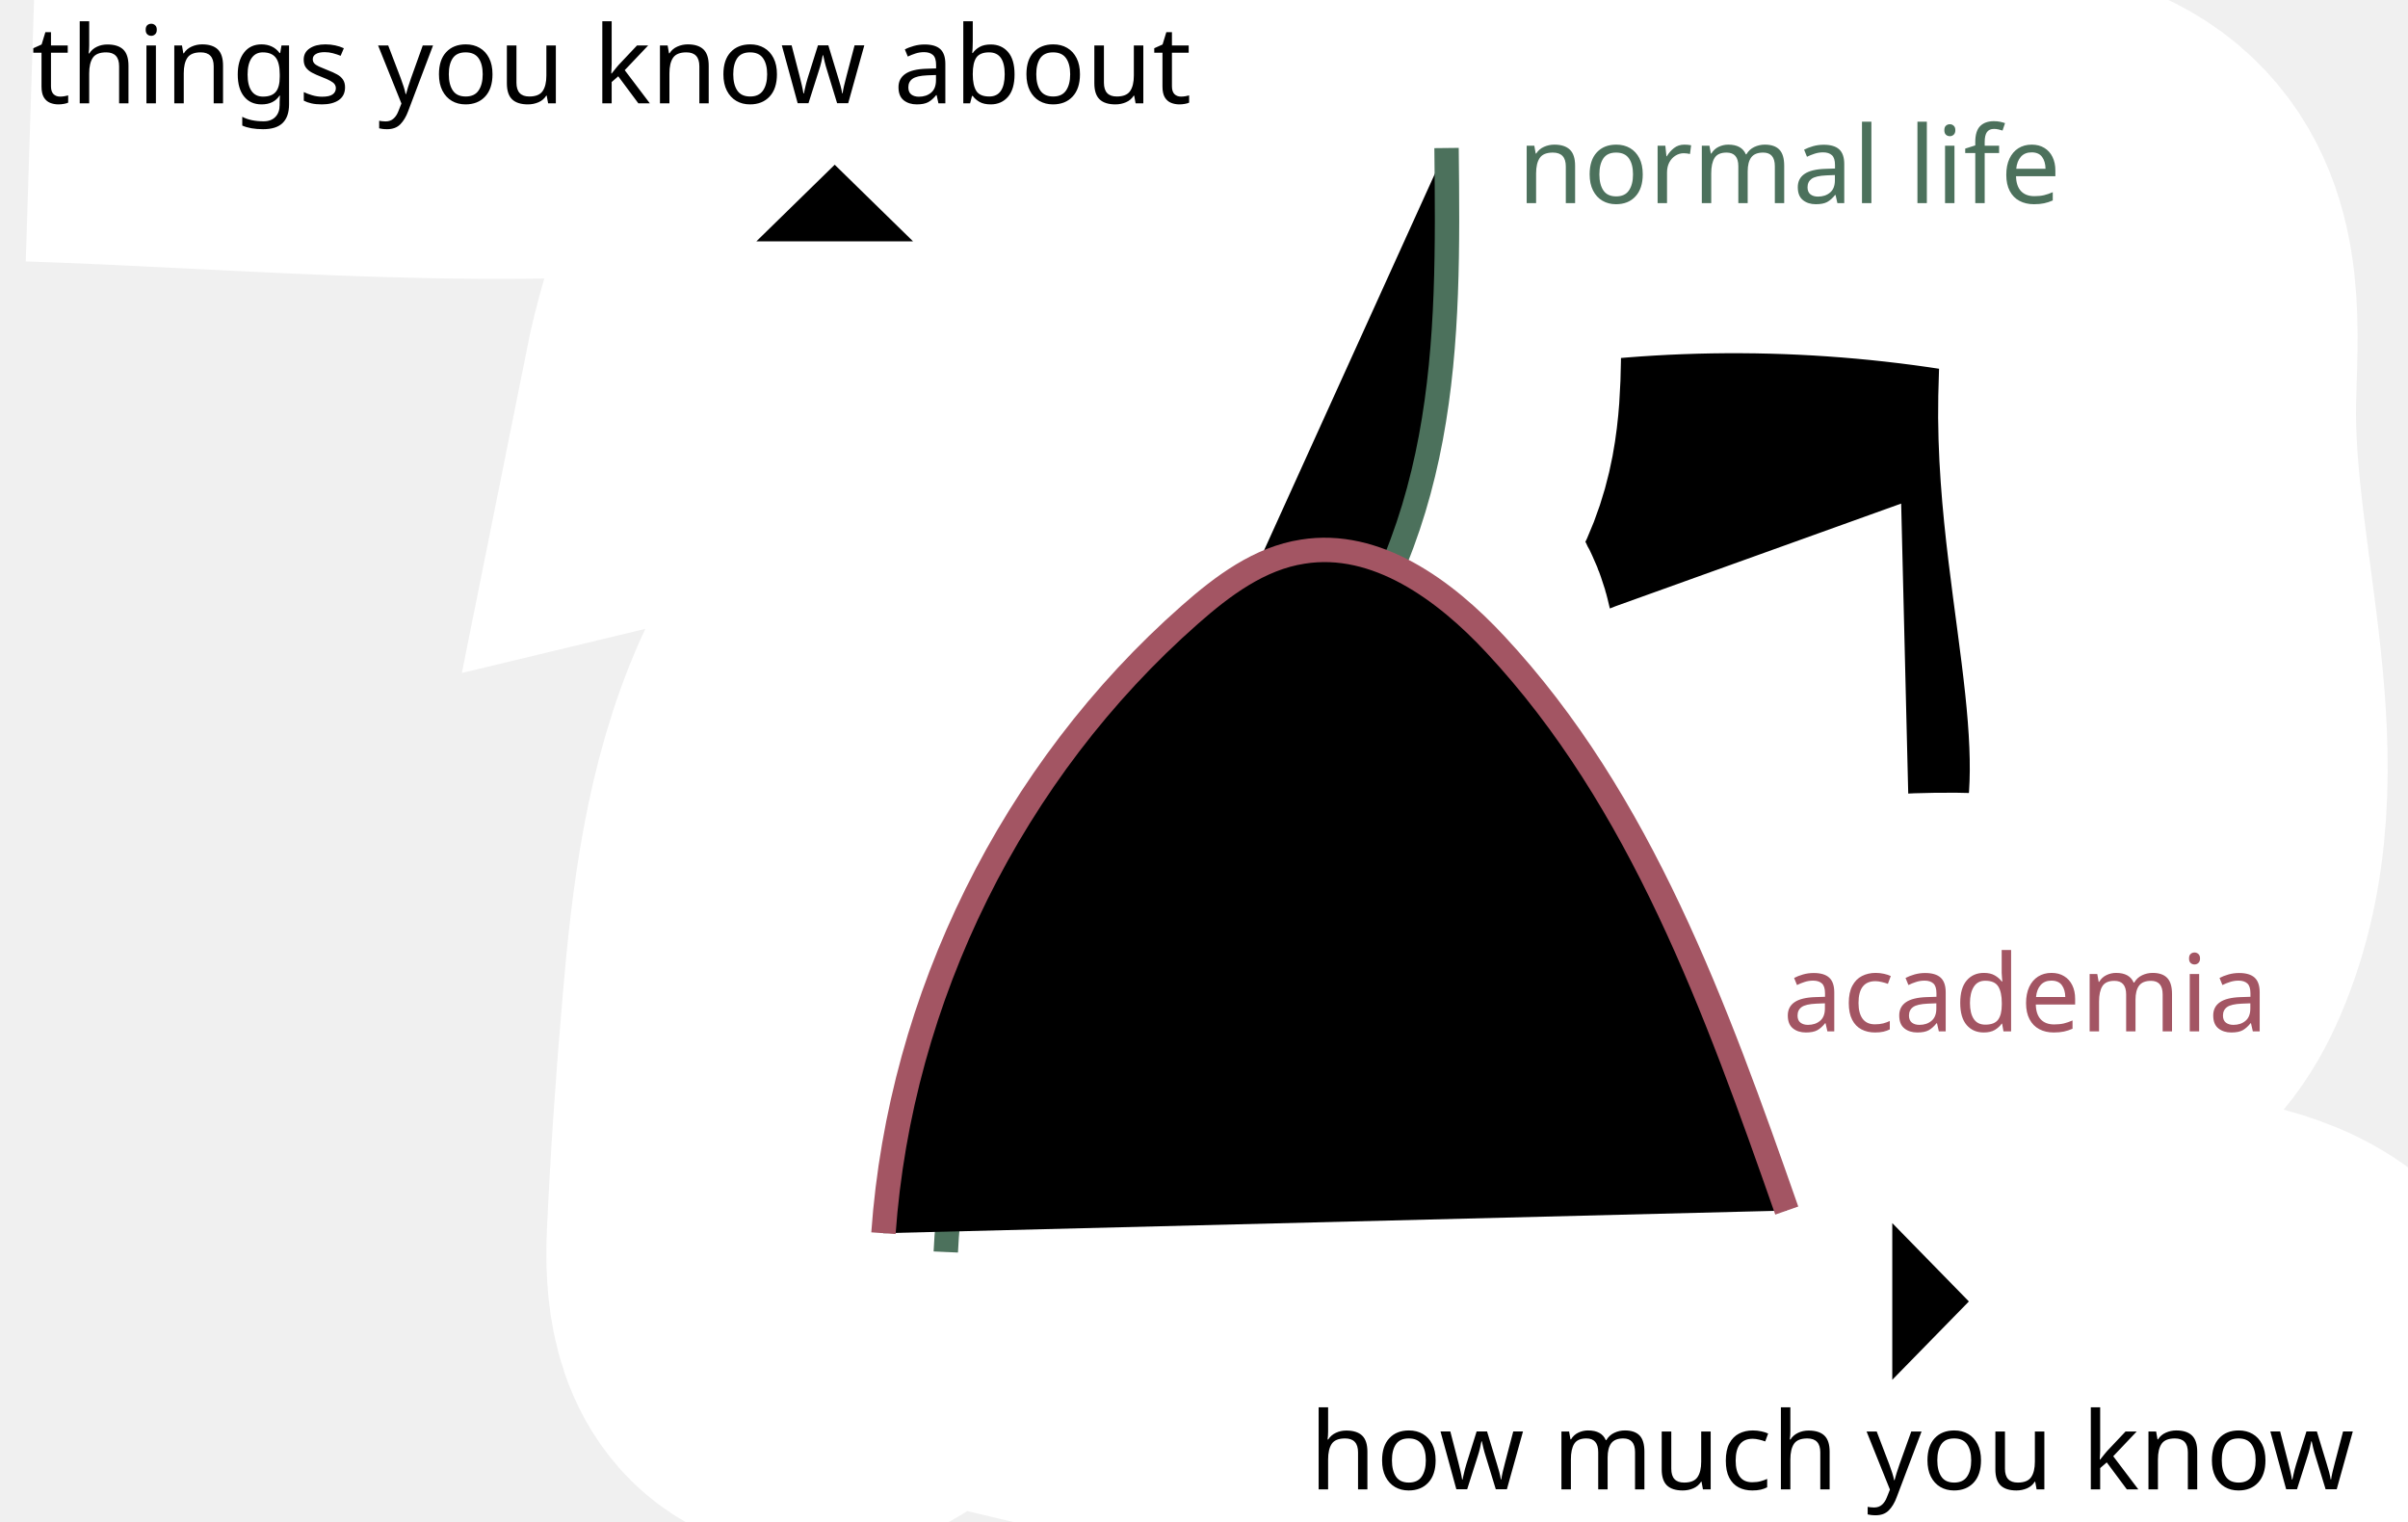
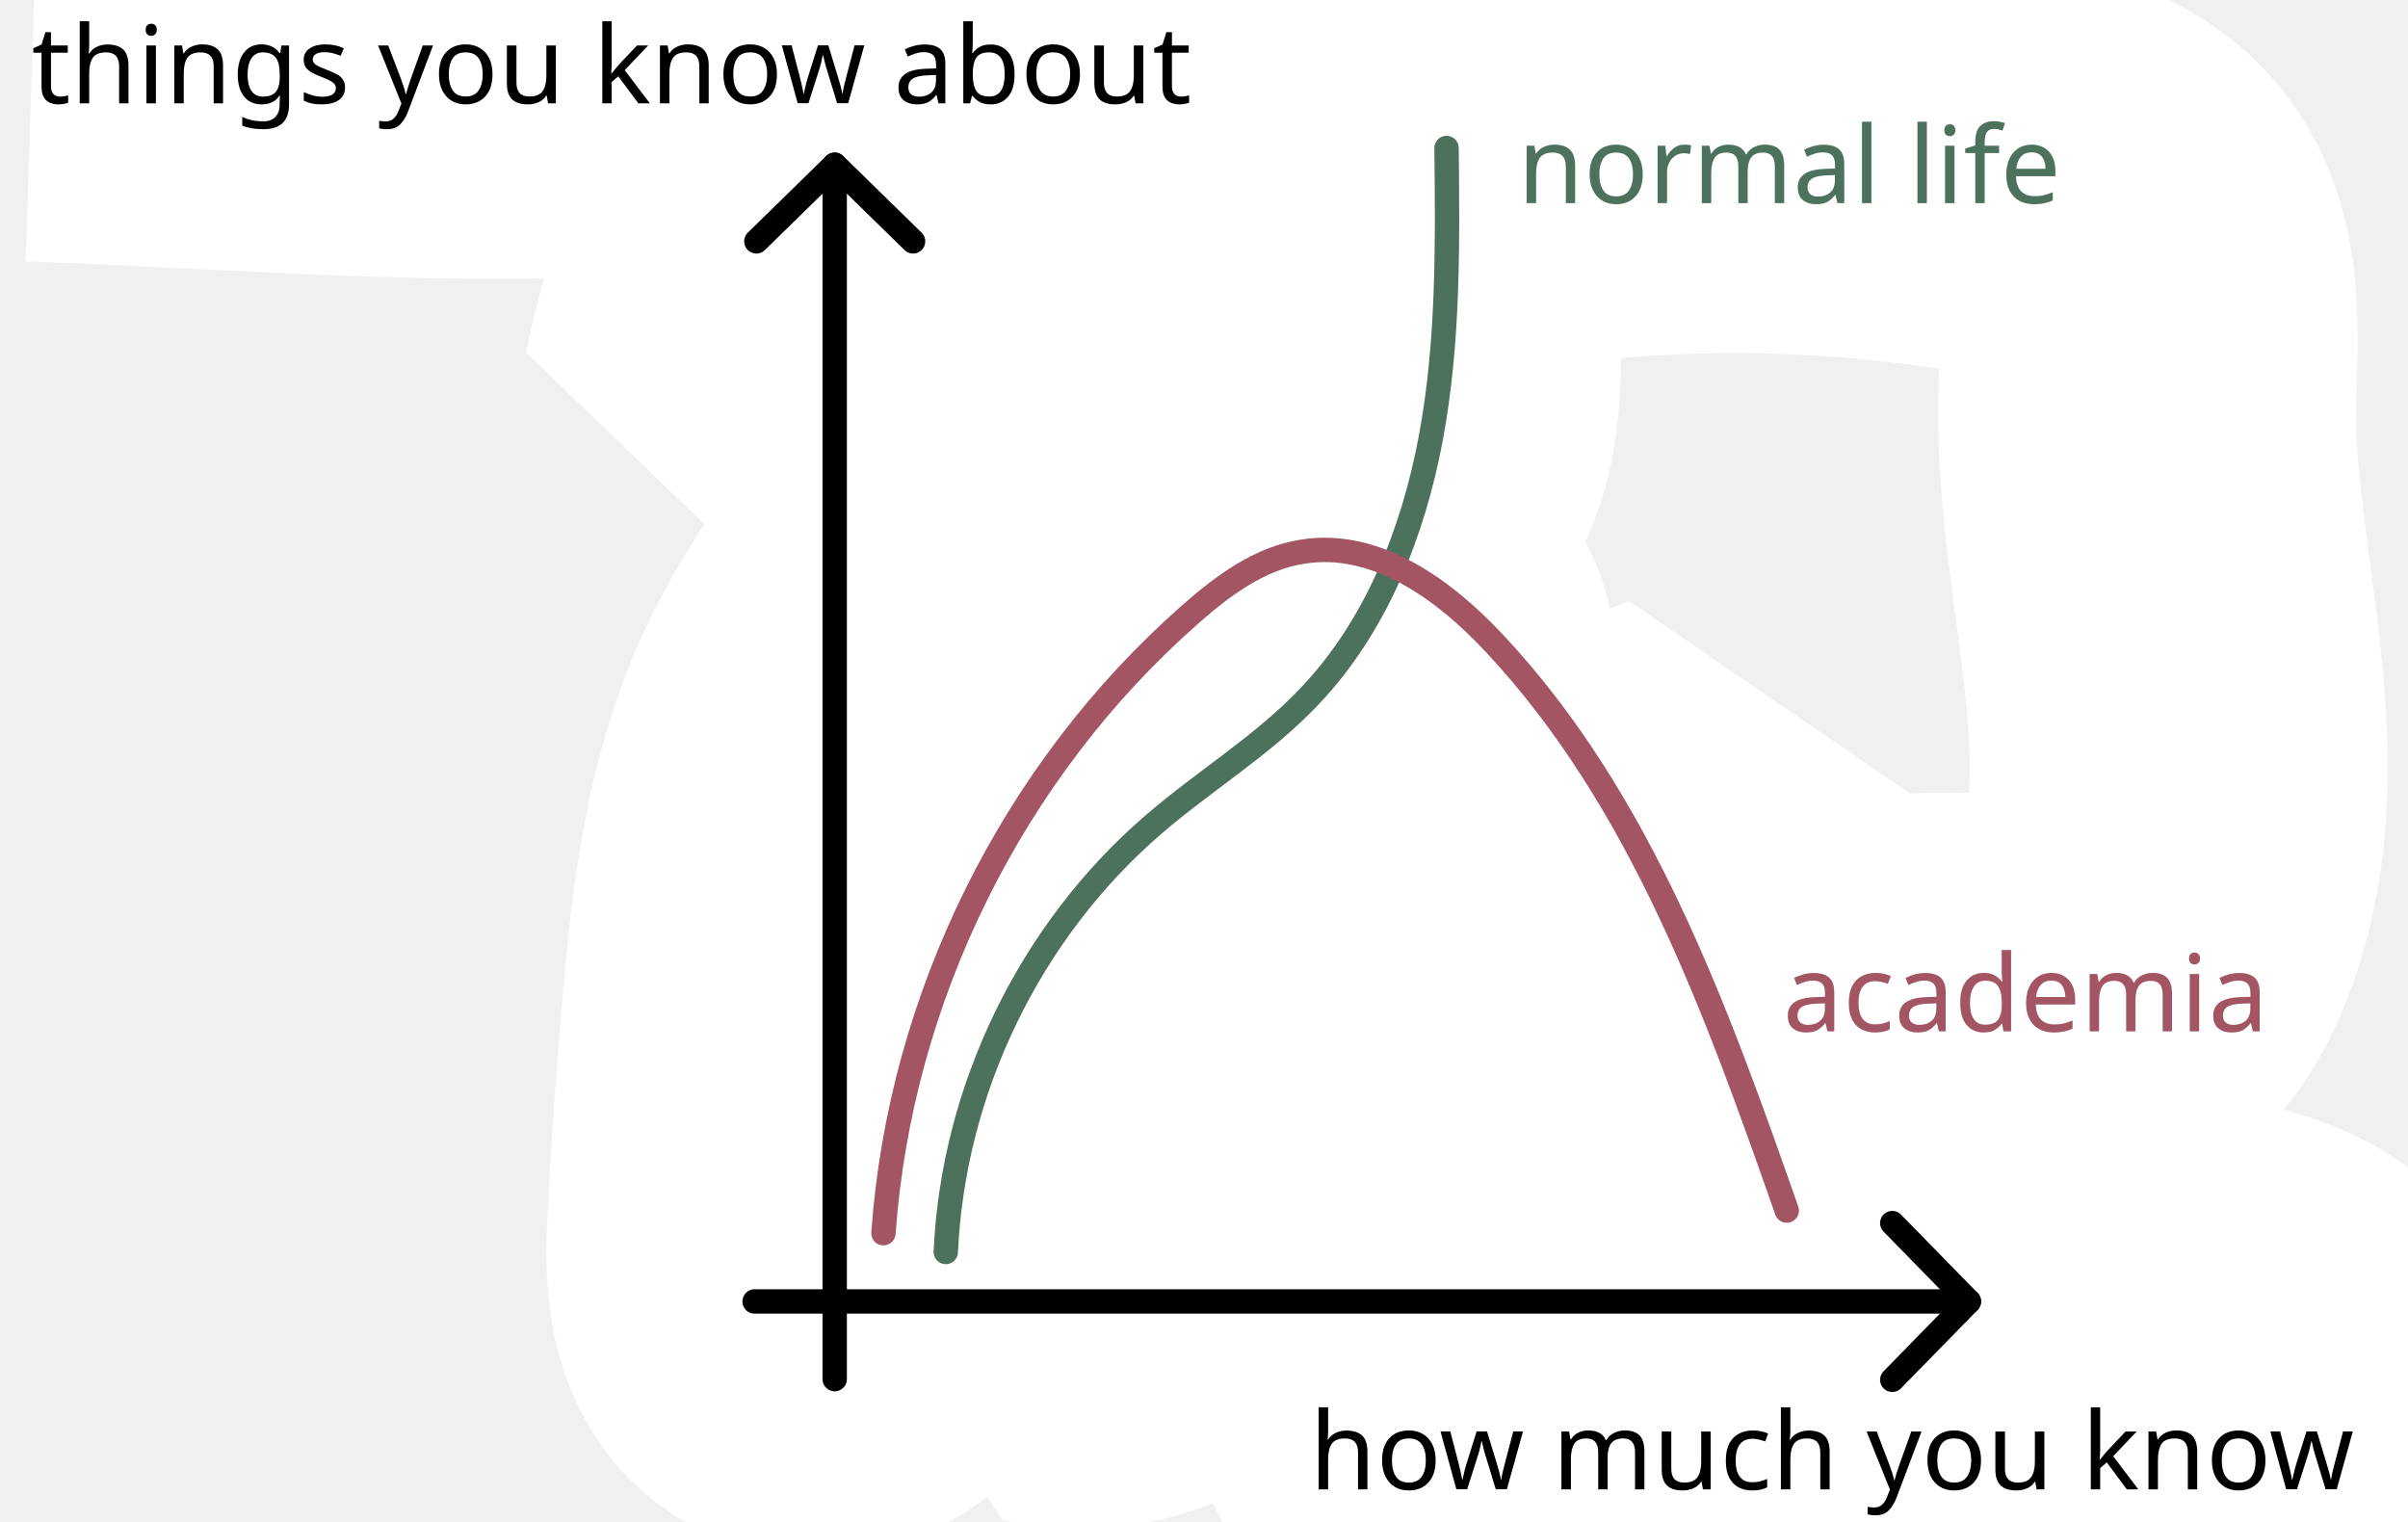
<svg xmlns="http://www.w3.org/2000/svg" version="1.1" id="Layer_1" x="0px" y="0px" viewBox="0 0 691.5 436.8" enable-background="new 0 0 691.5 436.8" xml:space="preserve">
-   <path stroke="#FFFFFF" stroke-width="120" d="M277.3,0  c-34.4,28.6-58.6,69.1-67.4,113c52.5-12.6,84.9-64,129.1-95c4.7-3.3,10.2-6.6,16-5.8c0.8,24.7-14.2,46.8-28.6,66.9  c-19.4,27.1-38.8,54.2-58.2,81.4c-10.9,15.3-21.9,30.7-29.6,47.8c-11.4,25.7-14.8,54.3-17.2,82.3c-1.9,21.7-3.4,43.4-4.4,65.1  c-0.5,11.1,0.5,24.8,10.5,29.7c6.9,3.4,15.5,0.6,21.2-4.5s9.1-12.3,12.5-19.1c26.9-54.7,59.2-106.8,96.3-155.3  c8.5-11.1,18.3-22.7,31.8-26.2c4.1-1,9-1.1,11.9,2c2.1,2.2,2.7,5.5,2.9,8.5c0.9,16.8-7,33-17.3,46.3s-23.3,24.3-34.6,36.7  c-26.4,28.9-44.1,65.6-50.3,104.3c21.7,5.2,42.4-10.9,57.5-27.3c40.4-44.1,72.4-101.5,128.7-121.7c0.9,35.1-20.7,66.5-43.3,93.4  c-22.6,26.9-47.9,53.6-56.8,87.6c15.1,6.2,31.9,6.7,48.2,7.1c70.5,1.5,141.1,0.4,211.6-3.2c3.9-0.2,7.9-0.5,11.2-2.5  c6.4-3.9,7.6-13.3,4.2-19.9c-3.5-6.6-10.4-10.8-17.4-13.3c-28.9-10.4-62.7,1-90.7-11.5c-27.6-12.4-40.6-43.6-51-72  c24.9-6.6,51-8.7,76.7-6.1c5.7,0.6,11.7,1.3,17.2-0.3c9.3-2.8,15.2-11.7,19-20.6c20.2-47.4-1.4-101.5-0.4-153  c0.4-19.2,2.9-41.5-11-54.7c-7.7-7.4-18.7-9.9-29.2-11.8c-50.3-8.9-102-9.2-152.4-0.7c-2.7,0.5-5.6,1-7.8,2.8c-1.9,1.6-3,4-3.9,6.4  c-3.5,9.2-5.7,19-6.4,28.9c-0.8,11.4,0.3,23-1.8,34.2c-2.1,11.2-8.3,22.6-19,26.7c-7.9-24.3-15.9-48.6-23.8-72.9  c-3-9.3-6.1-18.6-11.2-26.9c-12.9-20.8-37.6-32.1-61.9-35.1c-24.3-3-48.9,1-73.2,4.2c-65.7,8.8-139.5,1.3-205.7-0.8" />
+   <path fill="none" stroke="#FFFFFF" stroke-width="120" stroke-linejoin="bevel" stroke-miterlimit="10" d="M277.3,0  c-34.4,28.6-58.6,69.1-67.4,113c52.5-12.6,84.9-64,129.1-95c4.7-3.3,10.2-6.6,16-5.8c0.8,24.7-14.2,46.8-28.6,66.9  c-19.4,27.1-38.8,54.2-58.2,81.4c-10.9,15.3-21.9,30.7-29.6,47.8c-11.4,25.7-14.8,54.3-17.2,82.3c-1.9,21.7-3.4,43.4-4.4,65.1  c-0.5,11.1,0.5,24.8,10.5,29.7c6.9,3.4,15.5,0.6,21.2-4.5s9.1-12.3,12.5-19.1c26.9-54.7,59.2-106.8,96.3-155.3  c8.5-11.1,18.3-22.7,31.8-26.2c4.1-1,9-1.1,11.9,2c2.1,2.2,2.7,5.5,2.9,8.5c0.9,16.8-7,33-17.3,46.3s-23.3,24.3-34.6,36.7  c-26.4,28.9-44.1,65.6-50.3,104.3c21.7,5.2,42.4-10.9,57.5-27.3c40.4-44.1,72.4-101.5,128.7-121.7c0.9,35.1-20.7,66.5-43.3,93.4  c-22.6,26.9-47.9,53.6-56.8,87.6c15.1,6.2,31.9,6.7,48.2,7.1c70.5,1.5,141.1,0.4,211.6-3.2c3.9-0.2,7.9-0.5,11.2-2.5  c6.4-3.9,7.6-13.3,4.2-19.9c-3.5-6.6-10.4-10.8-17.4-13.3c-28.9-10.4-62.7,1-90.7-11.5c-27.6-12.4-40.6-43.6-51-72  c24.9-6.6,51-8.7,76.7-6.1c5.7,0.6,11.7,1.3,17.2-0.3c9.3-2.8,15.2-11.7,19-20.6c20.2-47.4-1.4-101.5-0.4-153  c0.4-19.2,2.9-41.5-11-54.7c-7.7-7.4-18.7-9.9-29.2-11.8c-50.3-8.9-102-9.2-152.4-0.7c-2.7,0.5-5.6,1-7.8,2.8c-1.9,1.6-3,4-3.9,6.4  c-3.5,9.2-5.7,19-6.4,28.9c-0.8,11.4,0.3,23-1.8,34.2c-2.1,11.2-8.3,22.6-19,26.7c-7.9-24.3-15.9-48.6-23.8-72.9  c-3-9.3-6.1-18.6-11.2-26.9c-12.9-20.8-37.6-32.1-61.9-35.1c-24.3-3-48.9,1-73.2,4.2c-65.7,8.8-139.5,1.3-205.7-0.8" />
  <g>
-     <polyline stroke-width="7" points="   217.2,69.3 239.7,47.3 262.2,69.3  " />
-     <line stroke-width="7" x1="239.7" y1="47.3" x2="239.7" y2="396" />
+     <polyline fill="none" stroke="#000000" stroke-width="7" stroke-linecap="round" stroke-linejoin="round" stroke-miterlimit="10" points="   217.2,69.3 239.7,47.3 262.2,69.3  " />
+     <line fill="none" stroke="#000000" stroke-width="7" stroke-linecap="round" stroke-linejoin="round" stroke-miterlimit="10" x1="239.7" y1="47.3" x2="239.7" y2="396" />
    <text transform="matrix(1 0 0 1 9.062 29.6613)" font-family="'PermanentMarker'" font-size="31">things you know about</text>
  </g>
  <g>
-     <polyline stroke-width="7" points="   543.4,351.2 565.4,373.7 543.4,396.2  " />
-     <line stroke-width="7" x1="565.4" y1="373.7" x2="216.7" y2="373.7" />
+     <polyline fill="none" stroke="#000000" stroke-width="7" stroke-linecap="round" stroke-linejoin="round" stroke-miterlimit="10" points="   543.4,351.2 565.4,373.7 543.4,396.2  " />
+     <line fill="none" stroke="#000000" stroke-width="7" stroke-linecap="round" stroke-linejoin="round" stroke-miterlimit="10" x1="565.4" y1="373.7" x2="216.7" y2="373.7" />
    <text transform="matrix(1 0 0 1 376.0322 427.6594)" font-family="'PermanentMarker'" font-size="31">how much you know</text>
  </g>
  <g>
-     <path stroke="#4C715C" stroke-width="7" d="M271.6,359.5   c2.1-46.7,24.2-92.2,59.6-122.7c14.6-12.6,31.4-22.7,44.7-36.7c19.2-20.1,29.9-47.1,35-74.4c5.1-27.3,4.8-55.4,4.5-83.2" />
+     <path fill="none" stroke="#4C715C" stroke-width="7" stroke-linecap="round" stroke-miterlimit="10" d="M271.6,359.5   c2.1-46.7,24.2-92.2,59.6-122.7c14.6-12.6,31.4-22.7,44.7-36.7c19.2-20.1,29.9-47.1,35-74.4c5.1-27.3,4.8-55.4,4.5-83.2" />
    <text transform="matrix(1 0 0 1 435.8058 58.3264)" fill="#4C715C" font-family="'PermanentMarker'" font-size="30.742">normal life</text>
  </g>
  <g>
-     <path stroke="#A35563" stroke-width="7" d="M253.7,354.1   c4.8-67.6,37.1-132.8,88-177.6c9.4-8.3,20-16.2,32.4-18.1c21.1-3.4,40.8,11,55.3,26.6c41.9,44.9,63.4,104.7,83.7,162.6" />
+     <path fill="none" stroke="#A35563" stroke-width="7" stroke-linecap="round" stroke-miterlimit="10" d="M253.7,354.1   c4.8-67.6,37.1-132.8,88-177.6c9.4-8.3,20-16.2,32.4-18.1c21.1-3.4,40.8,11,55.3,26.6c41.9,44.9,63.4,104.7,83.7,162.6" />
    <text transform="matrix(1 0 0 1 511.9759 296.1555)" fill="#A35563" font-family="'PermanentMarker'" font-size="30.742">academia</text>
  </g>
</svg>
